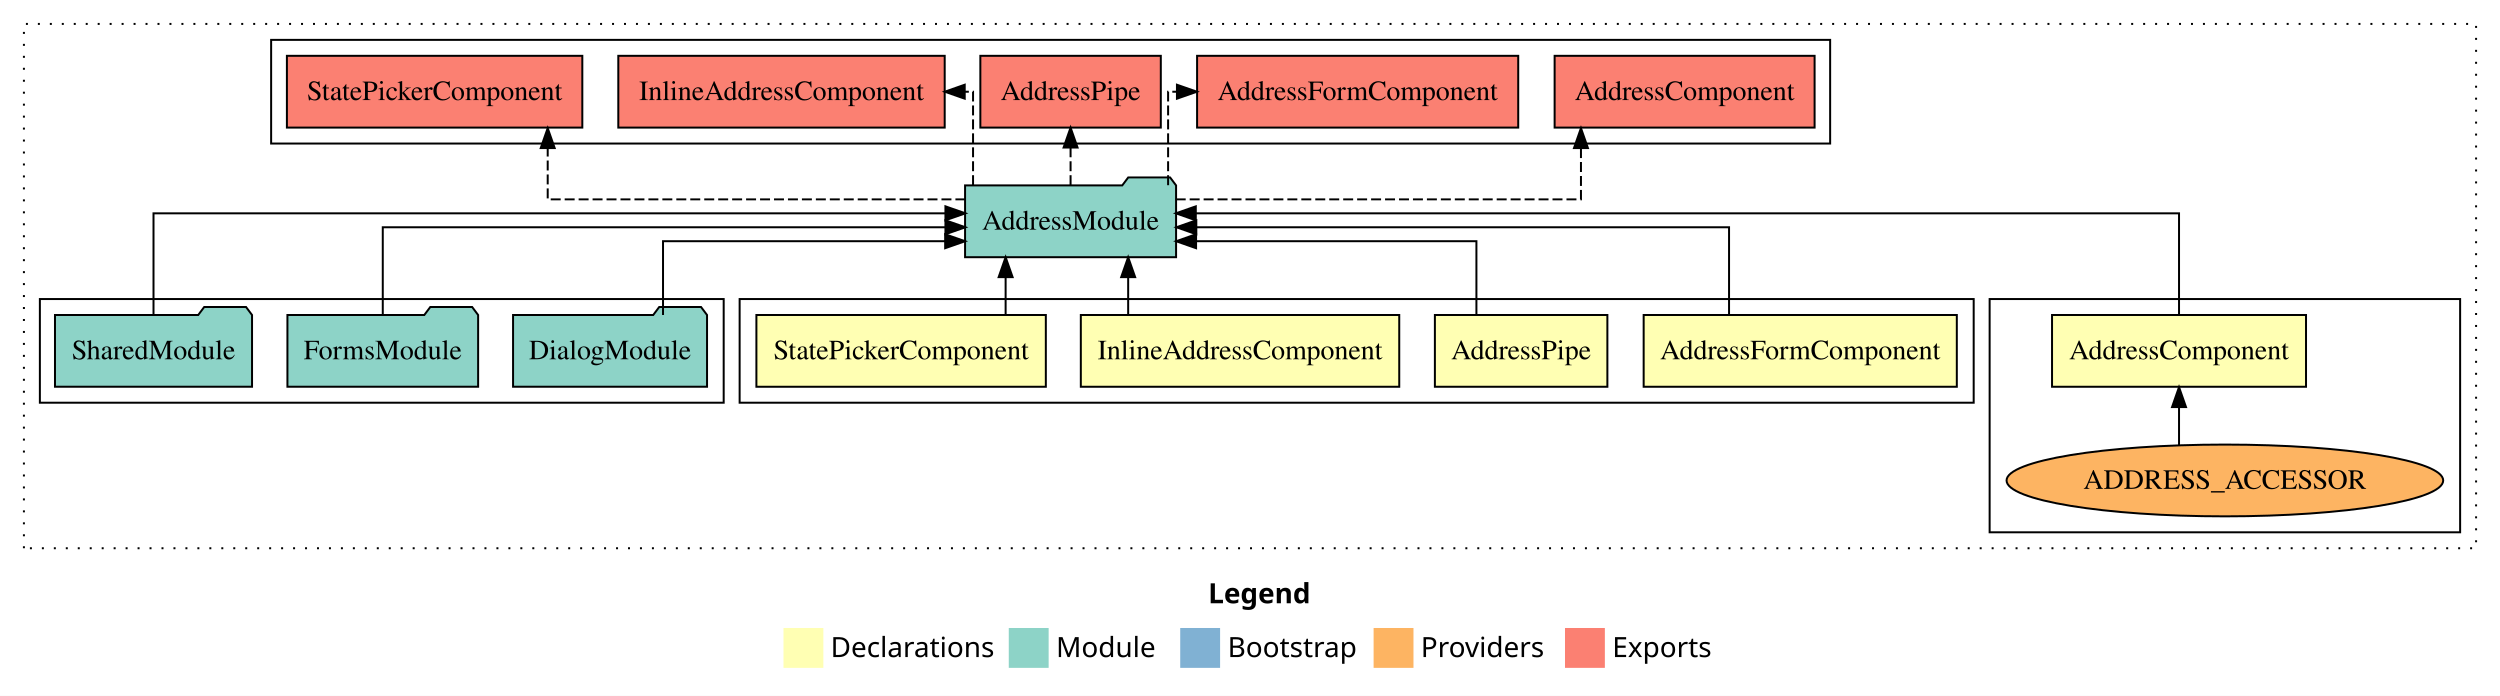
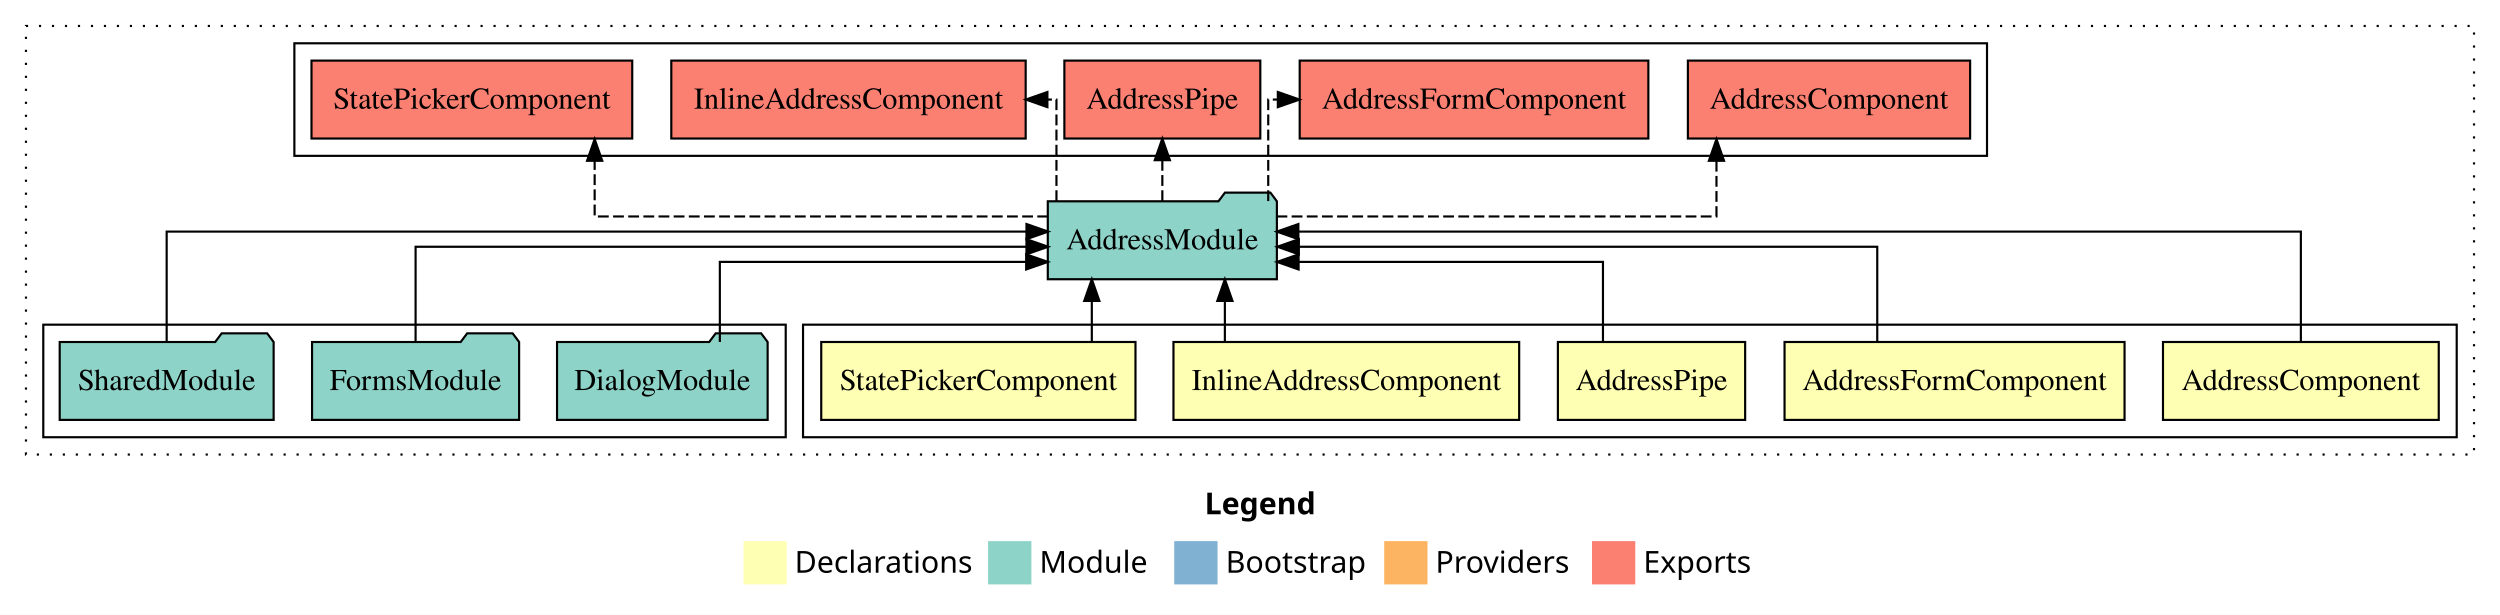
- <svg xmlns="http://www.w3.org/2000/svg" width="1254pt" height="349pt" viewBox="0.00 0.00 1254.00 349.00">
-   <g id="graph0" class="graph" transform="scale(1 1) rotate(0) translate(4 345)">
-     <polygon fill="white" stroke="transparent" points="-4,4 -4,-345 1250,-345 1250,4 -4,4" />
-     <text text-anchor="start" x="602.01" y="-42.4" font-family="sans-serif" font-weight="bold" font-size="14.00">Legend</text>
-     <polygon fill="#ffffb3" stroke="transparent" points="389,-10 389,-30 409,-30 409,-10 389,-10" />
-     <text text-anchor="start" x="412.63" y="-15.4" font-family="sans-serif" font-size="14.00">  Declarations</text>
-     <polygon fill="#8dd3c7" stroke="transparent" points="502,-10 502,-30 522,-30 522,-10 502,-10" />
-     <text text-anchor="start" x="525.73" y="-15.4" font-family="sans-serif" font-size="14.00">  Module</text>
-     <polygon fill="#80b1d3" stroke="transparent" points="588,-10 588,-30 608,-30 608,-10 588,-10" />
-     <text text-anchor="start" x="611.78" y="-15.4" font-family="sans-serif" font-size="14.00">  Bootstrap</text>
-     <polygon fill="#fdb462" stroke="transparent" points="685,-10 685,-30 705,-30 705,-10 685,-10" />
-     <text text-anchor="start" x="708.67" y="-15.4" font-family="sans-serif" font-size="14.00">  Providers</text>
-     <polygon fill="#fb8072" stroke="transparent" points="781,-10 781,-30 801,-30 801,-10 781,-10" />
-     <text text-anchor="start" x="804.73" y="-15.4" font-family="sans-serif" font-size="14.00">  Exports</text>
+ <svg xmlns="http://www.w3.org/2000/svg" width="1155pt" height="284pt" viewBox="0.00 0.00 1155.00 284.00">
+   <g id="graph0" class="graph" transform="scale(1 1) rotate(0) translate(4 280)">
+     <polygon fill="white" stroke="transparent" points="-4,4 -4,-280 1151,-280 1151,4 -4,4" />
+     <text text-anchor="start" x="552.51" y="-42.4" font-family="sans-serif" font-weight="bold" font-size="14.00">Legend</text>
+     <polygon fill="#ffffb3" stroke="transparent" points="339.5,-10 339.5,-30 359.5,-30 359.5,-10 339.5,-10" />
+     <text text-anchor="start" x="363.13" y="-15.4" font-family="sans-serif" font-size="14.00">  Declarations</text>
+     <polygon fill="#8dd3c7" stroke="transparent" points="452.5,-10 452.5,-30 472.5,-30 472.5,-10 452.5,-10" />
+     <text text-anchor="start" x="476.23" y="-15.4" font-family="sans-serif" font-size="14.00">  Module</text>
+     <polygon fill="#80b1d3" stroke="transparent" points="538.5,-10 538.5,-30 558.5,-30 558.5,-10 538.5,-10" />
+     <text text-anchor="start" x="562.28" y="-15.4" font-family="sans-serif" font-size="14.00">  Bootstrap</text>
+     <polygon fill="#fdb462" stroke="transparent" points="635.5,-10 635.5,-30 655.5,-30 655.5,-10 635.5,-10" />
+     <text text-anchor="start" x="659.17" y="-15.4" font-family="sans-serif" font-size="14.00">  Providers</text>
+     <polygon fill="#fb8072" stroke="transparent" points="731.5,-10 731.5,-30 751.5,-30 751.5,-10 731.5,-10" />
+     <text text-anchor="start" x="755.23" y="-15.4" font-family="sans-serif" font-size="14.00">  Exports</text>
    <g id="clust1" class="cluster">
-       <polygon fill="none" stroke="black" stroke-dasharray="1,5" points="8,-70 8,-333 1238,-333 1238,-70 8,-70" />
-     </g>
-     <g id="clust3" class="cluster">
-       <polygon fill="none" stroke="black" points="994,-78 994,-195 1230,-195 1230,-78 994,-78" />
+       <polygon fill="none" stroke="black" stroke-dasharray="1,5" points="8,-70 8,-268 1139,-268 1139,-70 8,-70" />
    </g>
    <g id="clust2" class="cluster">
-       <polygon fill="none" stroke="black" points="367,-143 367,-195 986,-195 986,-143 367,-143" />
+       <polygon fill="none" stroke="black" points="367,-78 367,-130 1131,-130 1131,-78 367,-78" />
+     </g>
+     <g id="clust9" class="cluster">
+       <polygon fill="none" stroke="black" points="132,-208 132,-260 914,-260 914,-208 132,-208" />
    </g>
    <g id="clust8" class="cluster">
-       <polygon fill="none" stroke="black" points="16,-143 16,-195 359,-195 359,-143 16,-143" />
-     </g>
-     <g id="clust9" class="cluster">
-       <polygon fill="none" stroke="black" points="132,-273 132,-325 914,-325 914,-273 132,-273" />
+       <polygon fill="none" stroke="black" points="16,-78 16,-130 359,-130 359,-78 16,-78" />
    </g>
    <g id="node1" class="node">
-       <polygon fill="#ffffb3" stroke="black" points="1152.7,-187 1025.3,-187 1025.3,-151 1152.7,-151 1152.7,-187" />
-       <text text-anchor="middle" x="1089" y="-164.8" font-family="Times,serif" font-size="14.00">AddressComponent</text>
+       <polygon fill="#ffffb3" stroke="black" points="1122.7,-122 995.3,-122 995.3,-86 1122.7,-86 1122.7,-122" />
+       <text text-anchor="middle" x="1059" y="-99.8" font-family="Times,serif" font-size="14.00">AddressComponent</text>
    </g>
    <g id="node6" class="node">
-       <polygon fill="#8dd3c7" stroke="black" points="585.92,-252 582.92,-256 561.92,-256 558.92,-252 480.08,-252 480.08,-216 585.92,-216 585.92,-252" />
-       <text text-anchor="middle" x="533" y="-229.8" font-family="Times,serif" font-size="14.00">AddressModule</text>
+       <polygon fill="#8dd3c7" stroke="black" points="585.92,-187 582.92,-191 561.92,-191 558.92,-187 480.08,-187 480.08,-151 585.92,-151 585.92,-187" />
+       <text text-anchor="middle" x="533" y="-164.8" font-family="Times,serif" font-size="14.00">AddressModule</text>
    </g>
    <g id="edge1" class="edge">
-       <path fill="none" stroke="black" d="M1089,-187.13C1089,-207.57 1089,-238 1089,-238 1089,-238 595.81,-238 595.81,-238" />
-       <polygon fill="black" stroke="black" points="595.81,-234.5 585.81,-238 595.81,-241.5 595.81,-234.5" />
+       <path fill="none" stroke="black" d="M1059,-122.13C1059,-142.57 1059,-173 1059,-173 1059,-173 595.84,-173 595.84,-173" />
+       <polygon fill="black" stroke="black" points="595.84,-169.5 585.84,-173 595.84,-176.5 595.84,-169.5" />
    </g>
    <g id="node2" class="node">
-       <polygon fill="#ffffb3" stroke="black" points="977.54,-187 820.46,-187 820.46,-151 977.54,-151 977.54,-187" />
-       <text text-anchor="middle" x="899" y="-164.8" font-family="Times,serif" font-size="14.00">AddressFormComponent</text>
+       <polygon fill="#ffffb3" stroke="black" points="977.54,-122 820.46,-122 820.46,-86 977.54,-86 977.54,-122" />
+       <text text-anchor="middle" x="899" y="-99.8" font-family="Times,serif" font-size="14.00">AddressFormComponent</text>
+     </g>
+     <g id="edge2" class="edge">
+       <path fill="none" stroke="black" d="M863.29,-122.27C863.29,-140.56 863.29,-166 863.29,-166 863.29,-166 596.07,-166 596.07,-166" />
+       <polygon fill="black" stroke="black" points="596.07,-162.5 586.07,-166 596.07,-169.5 596.07,-162.5" />
+     </g>
+     <g id="node3" class="node">
+       <polygon fill="#ffffb3" stroke="black" points="802.26,-122 715.74,-122 715.74,-86 802.26,-86 802.26,-122" />
+       <text text-anchor="middle" x="759" y="-99.8" font-family="Times,serif" font-size="14.00">AddressPipe</text>
    </g>
    <g id="edge3" class="edge">
-       <path fill="none" stroke="black" d="M863.29,-187.27C863.29,-205.56 863.29,-231 863.29,-231 863.29,-231 596.07,-231 596.07,-231" />
-       <polygon fill="black" stroke="black" points="596.07,-227.5 586.07,-231 596.07,-234.5 596.07,-227.5" />
+       <path fill="none" stroke="black" d="M736.57,-122.01C736.57,-138.05 736.57,-159 736.57,-159 736.57,-159 595.95,-159 595.95,-159" />
+       <polygon fill="black" stroke="black" points="595.95,-155.5 585.95,-159 595.95,-162.5 595.95,-155.5" />
    </g>
-     <g id="node3" class="node">
-       <polygon fill="#ffffb3" stroke="black" points="802.26,-187 715.74,-187 715.74,-151 802.26,-151 802.26,-187" />
-       <text text-anchor="middle" x="759" y="-164.8" font-family="Times,serif" font-size="14.00">AddressPipe</text>
+     <g id="node4" class="node">
+       <polygon fill="#ffffb3" stroke="black" points="697.86,-122 538.14,-122 538.14,-86 697.86,-86 697.86,-122" />
+       <text text-anchor="middle" x="618" y="-99.8" font-family="Times,serif" font-size="14.00">InlineAddressComponent</text>
    </g>
    <g id="edge4" class="edge">
-       <path fill="none" stroke="black" d="M736.57,-187.01C736.57,-203.05 736.57,-224 736.57,-224 736.57,-224 595.95,-224 595.95,-224" />
-       <polygon fill="black" stroke="black" points="595.95,-220.5 585.95,-224 595.95,-227.5 595.95,-220.5" />
+       <path fill="none" stroke="black" d="M561.89,-122.11C561.89,-122.11 561.89,-140.99 561.89,-140.99" />
+       <polygon fill="black" stroke="black" points="558.39,-140.99 561.89,-150.99 565.39,-140.99 558.39,-140.99" />
    </g>
-     <g id="node4" class="node">
-       <polygon fill="#ffffb3" stroke="black" points="697.86,-187 538.14,-187 538.14,-151 697.86,-151 697.86,-187" />
-       <text text-anchor="middle" x="618" y="-164.8" font-family="Times,serif" font-size="14.00">InlineAddressComponent</text>
+     <g id="node5" class="node">
+       <polygon fill="#ffffb3" stroke="black" points="520.59,-122 375.41,-122 375.41,-86 520.59,-86 520.59,-122" />
+       <text text-anchor="middle" x="448" y="-99.8" font-family="Times,serif" font-size="14.00">StatePickerComponent</text>
    </g>
    <g id="edge5" class="edge">
-       <path fill="none" stroke="black" d="M561.89,-187.11C561.89,-187.11 561.89,-205.99 561.89,-205.99" />
-       <polygon fill="black" stroke="black" points="558.39,-205.99 561.89,-215.99 565.39,-205.99 558.39,-205.99" />
+       <path fill="none" stroke="black" d="M500.42,-122.11C500.42,-122.11 500.42,-140.99 500.42,-140.99" />
+       <polygon fill="black" stroke="black" points="496.92,-140.99 500.42,-150.99 503.92,-140.99 496.92,-140.99" />
    </g>
-     <g id="node5" class="node">
-       <polygon fill="#ffffb3" stroke="black" points="520.59,-187 375.41,-187 375.41,-151 520.59,-151 520.59,-187" />
-       <text text-anchor="middle" x="448" y="-164.8" font-family="Times,serif" font-size="14.00">StatePickerComponent</text>
+     <g id="node10" class="node">
+       <polygon fill="#fb8072" stroke="black" points="906.2,-252 775.8,-252 775.8,-216 906.2,-216 906.2,-252" />
+       <text text-anchor="middle" x="841" y="-229.8" font-family="Times,serif" font-size="14.00">AddressComponent </text>
+     </g>
+     <g id="edge9" class="edge">
+       <path fill="none" stroke="black" stroke-dasharray="5,2" d="M585.74,-180C660.68,-180 789.01,-180 789.01,-180 789.01,-180 789.01,-205.72 789.01,-205.72" />
+       <polygon fill="black" stroke="black" points="785.51,-205.72 789.01,-215.72 792.51,-205.72 785.51,-205.72" />
+     </g>
+     <g id="node11" class="node">
+       <polygon fill="#fb8072" stroke="black" points="757.54,-252 596.46,-252 596.46,-216 757.54,-216 757.54,-252" />
+       <text text-anchor="middle" x="677" y="-229.8" font-family="Times,serif" font-size="14.00">AddressFormComponent </text>
+     </g>
+     <g id="edge10" class="edge">
+       <path fill="none" stroke="black" stroke-dasharray="5,2" d="M581.92,-187.11C581.92,-206.34 581.92,-234 581.92,-234 581.92,-234 586.36,-234 586.36,-234" />
+       <polygon fill="black" stroke="black" points="586.36,-237.5 596.36,-234 586.36,-230.5 586.36,-237.5" />
+     </g>
+     <g id="node12" class="node">
+       <polygon fill="#fb8072" stroke="black" points="578.26,-252 487.74,-252 487.74,-216 578.26,-216 578.26,-252" />
+       <text text-anchor="middle" x="533" y="-229.8" font-family="Times,serif" font-size="14.00">AddressPipe </text>
+     </g>
+     <g id="edge11" class="edge">
+       <path fill="none" stroke="black" stroke-dasharray="5,2" d="M533,-187.11C533,-187.11 533,-205.99 533,-205.99" />
+       <polygon fill="black" stroke="black" points="529.5,-205.99 533,-215.99 536.5,-205.99 529.5,-205.99" />
+     </g>
+     <g id="node13" class="node">
+       <polygon fill="#fb8072" stroke="black" points="469.86,-252 306.14,-252 306.14,-216 469.86,-216 469.86,-252" />
+       <text text-anchor="middle" x="388" y="-229.8" font-family="Times,serif" font-size="14.00">InlineAddressComponent </text>
+     </g>
+     <g id="edge12" class="edge">
+       <path fill="none" stroke="black" stroke-dasharray="5,2" d="M484.08,-187.11C484.08,-206.34 484.08,-234 484.08,-234 484.08,-234 479.9,-234 479.9,-234" />
+       <polygon fill="black" stroke="black" points="479.9,-230.5 469.9,-234 479.9,-237.5 479.9,-230.5" />
+     </g>
+     <g id="node14" class="node">
+       <polygon fill="#fb8072" stroke="black" points="288.09,-252 139.91,-252 139.91,-216 288.09,-216 288.09,-252" />
+       <text text-anchor="middle" x="214" y="-229.8" font-family="Times,serif" font-size="14.00">StatePickerComponent </text>
+     </g>
+     <g id="edge13" class="edge">
+       <path fill="none" stroke="black" stroke-dasharray="5,2" d="M480.24,-180C403.66,-180 270.73,-180 270.73,-180 270.73,-180 270.73,-205.72 270.73,-205.72" />
+       <polygon fill="black" stroke="black" points="267.23,-205.72 270.73,-215.72 274.23,-205.72 267.23,-205.72" />
+     </g>
+     <g id="node7" class="node">
+       <polygon fill="#8dd3c7" stroke="black" points="350.65,-122 347.65,-126 326.65,-126 323.65,-122 253.35,-122 253.35,-86 350.65,-86 350.65,-122" />
+       <text text-anchor="middle" x="302" y="-99.8" font-family="Times,serif" font-size="14.00">DialogModule</text>
    </g>
    <g id="edge6" class="edge">
-       <path fill="none" stroke="black" d="M500.42,-187.11C500.42,-187.11 500.42,-205.99 500.42,-205.99" />
-       <polygon fill="black" stroke="black" points="496.92,-205.99 500.42,-215.99 503.92,-205.99 496.92,-205.99" />
-     </g>
-     <g id="node11" class="node">
-       <polygon fill="#fb8072" stroke="black" points="906.2,-317 775.8,-317 775.8,-281 906.2,-281 906.2,-317" />
-       <text text-anchor="middle" x="841" y="-294.8" font-family="Times,serif" font-size="14.00">AddressComponent </text>
-     </g>
-     <g id="edge10" class="edge">
-       <path fill="none" stroke="black" stroke-dasharray="5,2" d="M585.74,-245C660.68,-245 789.01,-245 789.01,-245 789.01,-245 789.01,-270.72 789.01,-270.72" />
-       <polygon fill="black" stroke="black" points="785.51,-270.72 789.01,-280.72 792.51,-270.72 785.51,-270.72" />
-     </g>
-     <g id="node12" class="node">
-       <polygon fill="#fb8072" stroke="black" points="757.54,-317 596.46,-317 596.46,-281 757.54,-281 757.54,-317" />
-       <text text-anchor="middle" x="677" y="-294.8" font-family="Times,serif" font-size="14.00">AddressFormComponent </text>
-     </g>
-     <g id="edge11" class="edge">
-       <path fill="none" stroke="black" stroke-dasharray="5,2" d="M581.92,-252.11C581.92,-271.34 581.92,-299 581.92,-299 581.92,-299 586.36,-299 586.36,-299" />
-       <polygon fill="black" stroke="black" points="586.36,-302.5 596.36,-299 586.36,-295.5 586.36,-302.5" />
-     </g>
-     <g id="node13" class="node">
-       <polygon fill="#fb8072" stroke="black" points="578.26,-317 487.74,-317 487.74,-281 578.26,-281 578.26,-317" />
-       <text text-anchor="middle" x="533" y="-294.8" font-family="Times,serif" font-size="14.00">AddressPipe </text>
-     </g>
-     <g id="edge12" class="edge">
-       <path fill="none" stroke="black" stroke-dasharray="5,2" d="M533,-252.11C533,-252.11 533,-270.99 533,-270.99" />
-       <polygon fill="black" stroke="black" points="529.5,-270.99 533,-280.99 536.5,-270.99 529.5,-270.99" />
-     </g>
-     <g id="node14" class="node">
-       <polygon fill="#fb8072" stroke="black" points="469.86,-317 306.14,-317 306.14,-281 469.86,-281 469.86,-317" />
-       <text text-anchor="middle" x="388" y="-294.8" font-family="Times,serif" font-size="14.00">InlineAddressComponent </text>
-     </g>
-     <g id="edge13" class="edge">
-       <path fill="none" stroke="black" stroke-dasharray="5,2" d="M484.08,-252.11C484.08,-271.34 484.08,-299 484.08,-299 484.08,-299 479.9,-299 479.9,-299" />
-       <polygon fill="black" stroke="black" points="479.9,-295.5 469.9,-299 479.9,-302.5 479.9,-295.5" />
-     </g>
-     <g id="node15" class="node">
-       <polygon fill="#fb8072" stroke="black" points="288.09,-317 139.91,-317 139.91,-281 288.09,-281 288.09,-317" />
-       <text text-anchor="middle" x="214" y="-294.8" font-family="Times,serif" font-size="14.00">StatePickerComponent </text>
-     </g>
-     <g id="edge14" class="edge">
-       <path fill="none" stroke="black" stroke-dasharray="5,2" d="M480.24,-245C403.66,-245 270.73,-245 270.73,-245 270.73,-245 270.73,-270.72 270.73,-270.72" />
-       <polygon fill="black" stroke="black" points="267.23,-270.72 270.73,-280.72 274.23,-270.72 267.23,-270.72" />
-     </g>
-     <g id="node7" class="node">
-       <ellipse fill="#fdb462" stroke="black" cx="1112" cy="-104" rx="109.51" ry="18" />
-       <text text-anchor="middle" x="1112" y="-99.8" font-family="Times,serif" font-size="14.00">ADDRESS_ACCESSOR</text>
-     </g>
-     <g id="edge2" class="edge">
-       <path fill="none" stroke="black" d="M1089,-121.76C1089,-121.76 1089,-140.81 1089,-140.81" />
-       <polygon fill="black" stroke="black" points="1085.5,-140.81 1089,-150.81 1092.5,-140.81 1085.5,-140.81" />
+       <path fill="none" stroke="black" d="M328.57,-122.01C328.57,-138.05 328.57,-159 328.57,-159 328.57,-159 470.09,-159 470.09,-159" />
+       <polygon fill="black" stroke="black" points="470.09,-162.5 480.09,-159 470.09,-155.5 470.09,-162.5" />
    </g>
    <g id="node8" class="node">
-       <polygon fill="#8dd3c7" stroke="black" points="350.65,-187 347.65,-191 326.65,-191 323.65,-187 253.35,-187 253.35,-151 350.65,-151 350.65,-187" />
-       <text text-anchor="middle" x="302" y="-164.8" font-family="Times,serif" font-size="14.00">DialogModule</text>
+       <polygon fill="#8dd3c7" stroke="black" points="235.83,-122 232.83,-126 211.83,-126 208.83,-122 140.17,-122 140.17,-86 235.83,-86 235.83,-122" />
+       <text text-anchor="middle" x="188" y="-99.8" font-family="Times,serif" font-size="14.00">FormsModule</text>
    </g>
    <g id="edge7" class="edge">
-       <path fill="none" stroke="black" d="M328.57,-187.01C328.57,-203.05 328.57,-224 328.57,-224 328.57,-224 470.09,-224 470.09,-224" />
-       <polygon fill="black" stroke="black" points="470.09,-227.5 480.09,-224 470.09,-220.5 470.09,-227.5" />
+       <path fill="none" stroke="black" d="M188,-122.27C188,-140.56 188,-166 188,-166 188,-166 470.23,-166 470.23,-166" />
+       <polygon fill="black" stroke="black" points="470.23,-169.5 480.23,-166 470.23,-162.5 470.23,-169.5" />
    </g>
    <g id="node9" class="node">
-       <polygon fill="#8dd3c7" stroke="black" points="235.83,-187 232.83,-191 211.83,-191 208.83,-187 140.17,-187 140.17,-151 235.83,-151 235.83,-187" />
-       <text text-anchor="middle" x="188" y="-164.8" font-family="Times,serif" font-size="14.00">FormsModule</text>
+       <polygon fill="#8dd3c7" stroke="black" points="122.42,-122 119.42,-126 98.42,-126 95.42,-122 23.58,-122 23.58,-86 122.42,-86 122.42,-122" />
+       <text text-anchor="middle" x="73" y="-99.8" font-family="Times,serif" font-size="14.00">SharedModule</text>
    </g>
    <g id="edge8" class="edge">
-       <path fill="none" stroke="black" d="M188,-187.27C188,-205.56 188,-231 188,-231 188,-231 470.23,-231 470.23,-231" />
-       <polygon fill="black" stroke="black" points="470.23,-234.5 480.23,-231 470.23,-227.5 470.23,-234.5" />
-     </g>
-     <g id="node10" class="node">
-       <polygon fill="#8dd3c7" stroke="black" points="122.42,-187 119.42,-191 98.42,-191 95.42,-187 23.58,-187 23.58,-151 122.42,-151 122.42,-187" />
-       <text text-anchor="middle" x="73" y="-164.8" font-family="Times,serif" font-size="14.00">SharedModule</text>
-     </g>
-     <g id="edge9" class="edge">
-       <path fill="none" stroke="black" d="M73,-187.13C73,-207.57 73,-238 73,-238 73,-238 470.23,-238 470.23,-238" />
-       <polygon fill="black" stroke="black" points="470.23,-241.5 480.23,-238 470.23,-234.5 470.23,-241.5" />
+       <path fill="none" stroke="black" d="M73,-122.13C73,-142.57 73,-173 73,-173 73,-173 470.23,-173 470.23,-173" />
+       <polygon fill="black" stroke="black" points="470.23,-176.5 480.23,-173 470.23,-169.5 470.23,-176.5" />
    </g>
  </g>
</svg>
